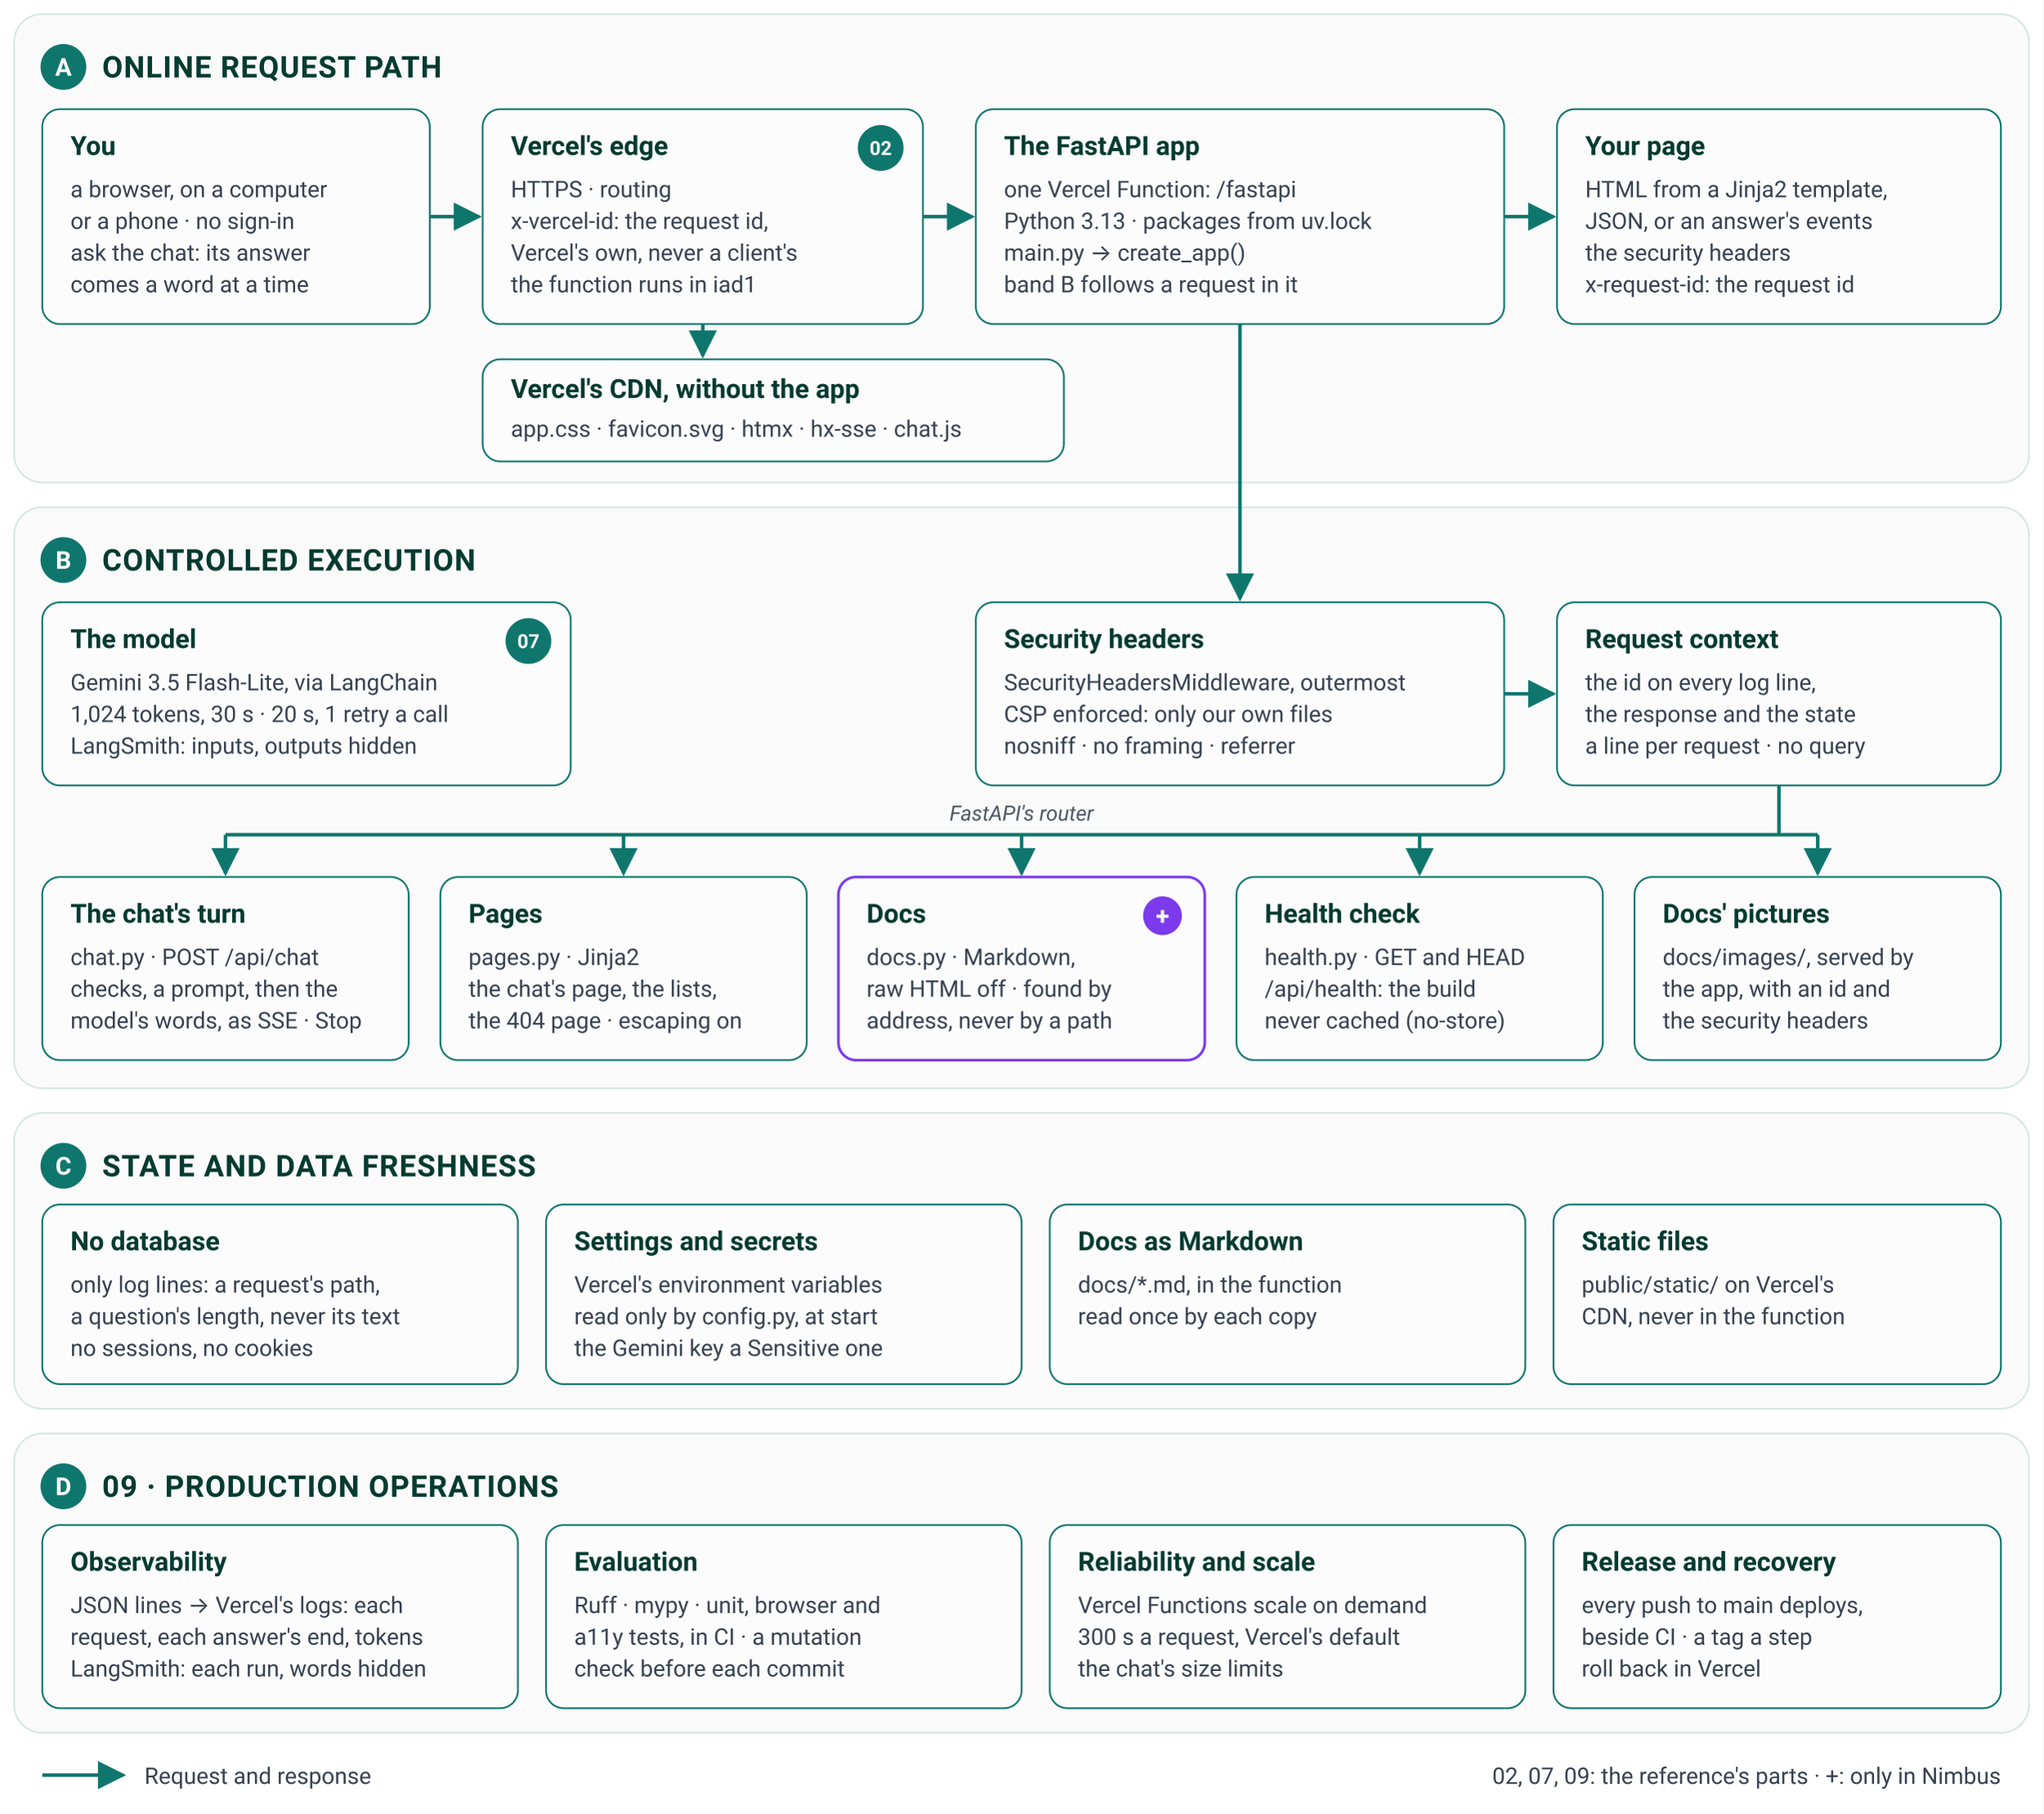
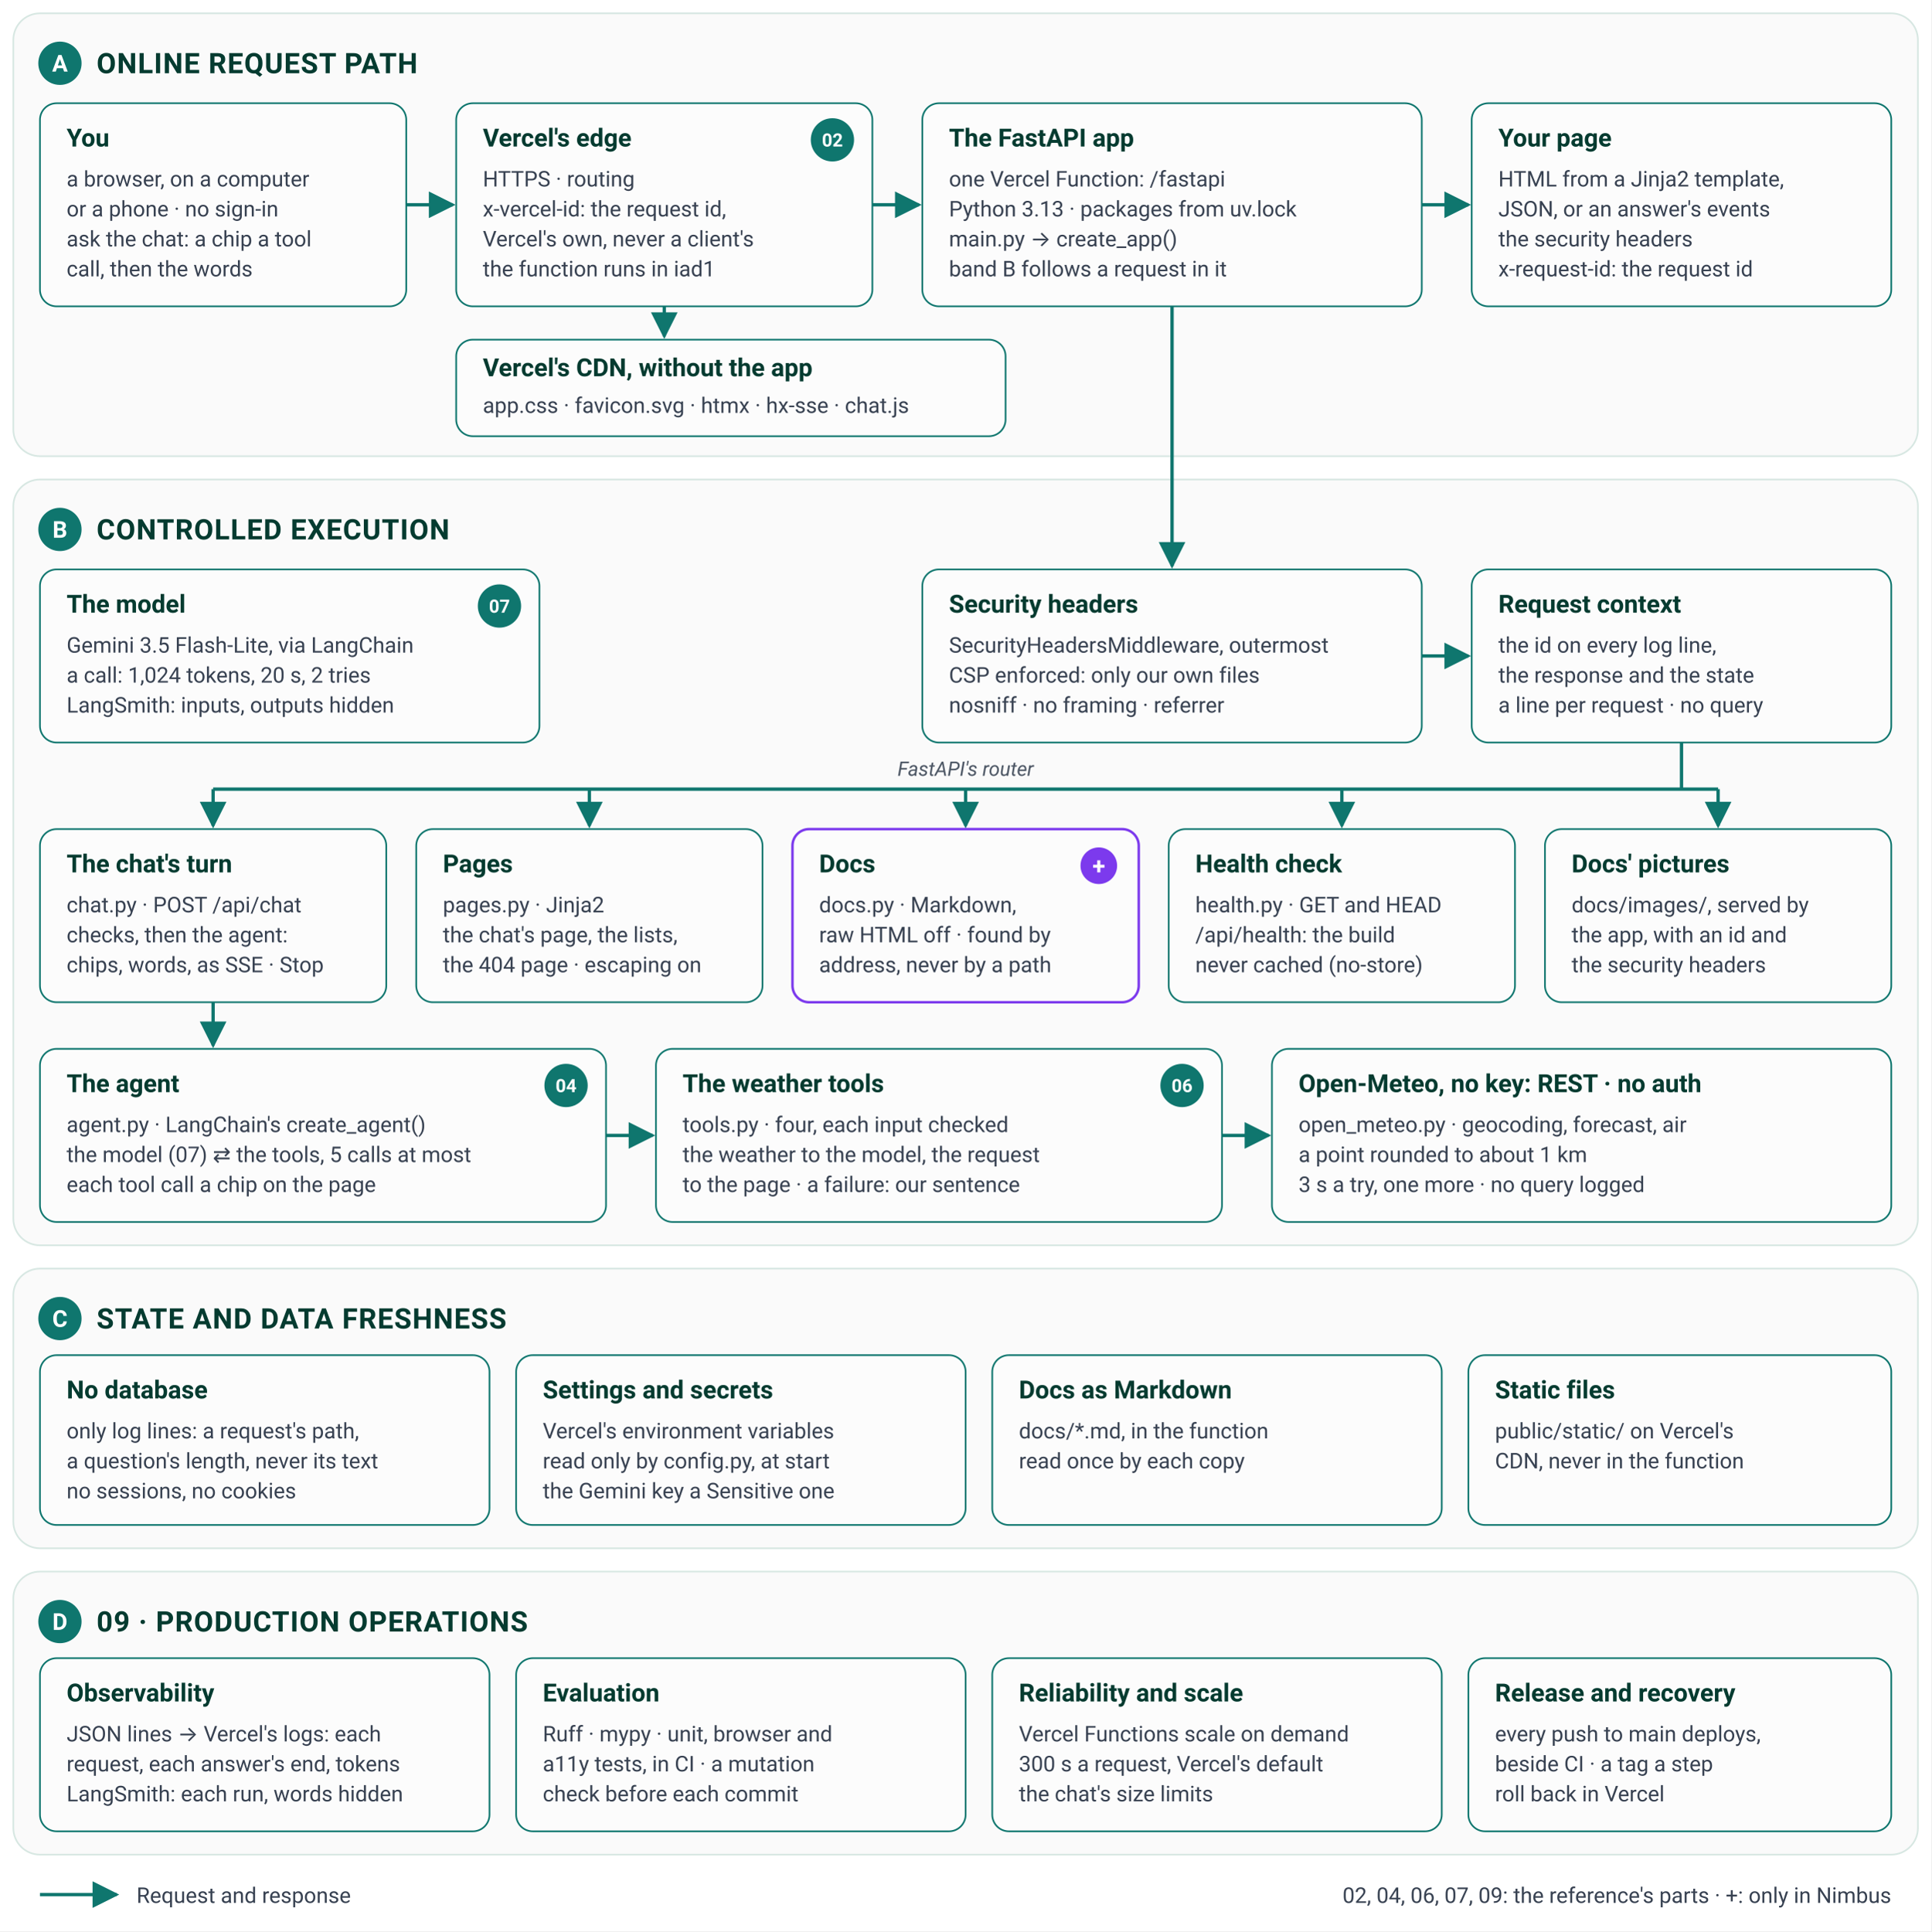
- <svg xmlns="http://www.w3.org/2000/svg" viewBox="0 0 1160 1030" width="1160" height="1030" role="img" aria-labelledby="t d" font-family="system-ui, -apple-system, 'Segoe UI', Roboto, sans-serif">
+ <svg xmlns="http://www.w3.org/2000/svg" viewBox="0 0 1160 1160" width="1160" height="1160" role="img" aria-labelledby="t d" font-family="system-ui, -apple-system, 'Segoe UI', Roboto, sans-serif">
  <defs>
    <marker id="arrow" viewBox="0 0 10 10" refX="9" refY="5" markerWidth="8" markerHeight="8" orient="auto-start-reverse">
      <path d="M0 0L10 5L0 10z" fill="#0f766e" />
    </marker>
  </defs>
-   <rect width="1160" height="1030" fill="#ffffff" />
+   <rect width="1160" height="1160" fill="#ffffff" />
  <rect x="8" y="8" width="1144" height="266" rx="16" fill="#fafafa" stroke="#d7e7e2" />
  <circle cx="36" cy="38" r="13" fill="#0f766e" />
  <text x="36" y="43" font-size="14" font-weight="700" fill="#ffffff" text-anchor="middle">A</text>
  <text x="58" y="44" font-size="17" font-weight="700" fill="#053b30" letter-spacing="0.5">ONLINE REQUEST PATH</text>
  <rect x="24" y="62" width="220" height="122" rx="10" fill="#fcfcfc" stroke="#0f766e" />
  <text x="40" y="88" font-size="15" font-weight="700" fill="#053b30">You</text>
  <text x="40" y="112" font-size="13" fill="#374151">a browser, on a computer</text>
  <text x="40" y="130" font-size="13" fill="#374151">or a phone · no sign-in</text>
-   <text x="40" y="148" font-size="13" fill="#374151">ask the chat: its answer</text>
-   <text x="40" y="166" font-size="13" fill="#374151">comes a word at a time</text>
+   <text x="40" y="148" font-size="13" fill="#374151">ask the chat: a chip a tool</text>
+   <text x="40" y="166" font-size="13" fill="#374151">call, then the words</text>
  <rect x="274" y="62" width="250" height="122" rx="10" fill="#fcfcfc" stroke="#0f766e" />
  <text x="290" y="88" font-size="15" font-weight="700" fill="#053b30">Vercel's edge</text>
  <circle cx="500" cy="84" r="13" fill="#0f766e" />
  <text x="500" y="88" font-size="11" font-weight="700" fill="#ffffff" text-anchor="middle">02</text>
  <text x="290" y="112" font-size="13" fill="#374151">HTTPS · routing</text>
  <text x="290" y="130" font-size="13" fill="#374151">x-vercel-id: the request id,</text>
  <text x="290" y="148" font-size="13" fill="#374151">Vercel's own, never a client's</text>
  <text x="290" y="166" font-size="13" fill="#374151">the function runs in iad1</text>
  <rect x="554" y="62" width="300" height="122" rx="10" fill="#fcfcfc" stroke="#0f766e" />
  <text x="570" y="88" font-size="15" font-weight="700" fill="#053b30">The FastAPI app</text>
  <text x="570" y="112" font-size="13" fill="#374151">one Vercel Function: /fastapi</text>
  <text x="570" y="130" font-size="13" fill="#374151">Python 3.13 · packages from uv.lock</text>
  <text x="570" y="148" font-size="13" fill="#374151">main.py → create_app()</text>
  <text x="570" y="166" font-size="13" fill="#374151">band B follows a request in it</text>
  <rect x="884" y="62" width="252" height="122" rx="10" fill="#fcfcfc" stroke="#0f766e" />
  <text x="900" y="88" font-size="15" font-weight="700" fill="#053b30">Your page</text>
  <text x="900" y="112" font-size="13" fill="#374151">HTML from a Jinja2 template,</text>
  <text x="900" y="130" font-size="13" fill="#374151">JSON, or an answer's events</text>
  <text x="900" y="148" font-size="13" fill="#374151">the security headers</text>
  <text x="900" y="166" font-size="13" fill="#374151">x-request-id: the request id</text>
  <line x1="244" y1="123" x2="272" y2="123" stroke="#0f766e" stroke-width="2" marker-end="url(#arrow)" />
  <line x1="524" y1="123" x2="552" y2="123" stroke="#0f766e" stroke-width="2" marker-end="url(#arrow)" />
  <line x1="854" y1="123" x2="882" y2="123" stroke="#0f766e" stroke-width="2" marker-end="url(#arrow)" />
  <line x1="399" y1="184" x2="399" y2="202" stroke="#0f766e" stroke-width="2" marker-end="url(#arrow)" />
  <rect x="274" y="204" width="330" height="58" rx="10" fill="#fcfcfc" stroke="#0f766e" />
  <text x="290" y="226" font-size="15" font-weight="700" fill="#053b30">Vercel's CDN, without the app</text>
  <text x="290" y="248" font-size="13" fill="#374151">app.css · favicon.svg · htmx · hx-sse · chat.js</text>
-   <rect x="8" y="288" width="1144" height="330" rx="16" fill="#fafafa" stroke="#d7e7e2" />
+   <rect x="8" y="288" width="1144" height="460" rx="16" fill="#fafafa" stroke="#d7e7e2" />
  <circle cx="36" cy="318" r="13" fill="#0f766e" />
  <text x="36" y="323" font-size="14" font-weight="700" fill="#ffffff" text-anchor="middle">B</text>
  <text x="58" y="324" font-size="17" font-weight="700" fill="#053b30" letter-spacing="0.5">CONTROLLED EXECUTION</text>
  <line x1="704" y1="184" x2="704" y2="340" stroke="#0f766e" stroke-width="2" marker-end="url(#arrow)" />
  <rect x="24" y="342" width="300" height="104" rx="10" fill="#fcfcfc" stroke="#0f766e" />
  <text x="40" y="368" font-size="15" font-weight="700" fill="#053b30">The model</text>
  <circle cx="300" cy="364" r="13" fill="#0f766e" />
  <text x="300" y="368" font-size="11" font-weight="700" fill="#ffffff" text-anchor="middle">07</text>
  <text x="40" y="392" font-size="13" fill="#374151">Gemini 3.5 Flash-Lite, via LangChain</text>
-   <text x="40" y="410" font-size="13" fill="#374151">1,024 tokens, 30 s · 20 s, 1 retry a call</text>
+   <text x="40" y="410" font-size="13" fill="#374151">a call: 1,024 tokens, 20 s, 2 tries</text>
  <text x="40" y="428" font-size="13" fill="#374151">LangSmith: inputs, outputs hidden</text>
  <rect x="554" y="342" width="300" height="104" rx="10" fill="#fcfcfc" stroke="#0f766e" />
  <text x="570" y="368" font-size="15" font-weight="700" fill="#053b30">Security headers</text>
  <text x="570" y="392" font-size="13" fill="#374151">SecurityHeadersMiddleware, outermost</text>
  <text x="570" y="410" font-size="13" fill="#374151">CSP enforced: only our own files</text>
  <text x="570" y="428" font-size="13" fill="#374151">nosniff · no framing · referrer</text>
  <rect x="884" y="342" width="252" height="104" rx="10" fill="#fcfcfc" stroke="#0f766e" />
  <text x="900" y="368" font-size="15" font-weight="700" fill="#053b30">Request context</text>
  <text x="900" y="392" font-size="13" fill="#374151">the id on every log line,</text>
  <text x="900" y="410" font-size="13" fill="#374151">the response and the state</text>
  <text x="900" y="428" font-size="13" fill="#374151">a line per request · no query</text>
  <line x1="854" y1="394" x2="882" y2="394" stroke="#0f766e" stroke-width="2" marker-end="url(#arrow)" />
  <line x1="1010" y1="446" x2="1010" y2="474" stroke="#0f766e" stroke-width="2" />
  <line x1="128" y1="474" x2="1032" y2="474" stroke="#0f766e" stroke-width="2" />
  <text x="580" y="466" font-size="12" font-style="italic" fill="#4b5563" text-anchor="middle">FastAPI's router</text>
  <line x1="128" y1="474" x2="128" y2="496" stroke="#0f766e" stroke-width="2" marker-end="url(#arrow)" />
  <line x1="354" y1="474" x2="354" y2="496" stroke="#0f766e" stroke-width="2" marker-end="url(#arrow)" />
  <line x1="580" y1="474" x2="580" y2="496" stroke="#0f766e" stroke-width="2" marker-end="url(#arrow)" />
  <line x1="806" y1="474" x2="806" y2="496" stroke="#0f766e" stroke-width="2" marker-end="url(#arrow)" />
  <line x1="1032" y1="474" x2="1032" y2="496" stroke="#0f766e" stroke-width="2" marker-end="url(#arrow)" />
  <rect x="24" y="498" width="208" height="104" rx="10" fill="#fcfcfc" stroke="#0f766e" />
  <text x="40" y="524" font-size="15" font-weight="700" fill="#053b30">The chat's turn</text>
  <text x="40" y="548" font-size="13" fill="#374151">chat.py · POST /api/chat</text>
-   <text x="40" y="566" font-size="13" fill="#374151">checks, a prompt, then the</text>
-   <text x="40" y="584" font-size="13" fill="#374151">model's words, as SSE · Stop</text>
+   <text x="40" y="566" font-size="13" fill="#374151">checks, then the agent:</text>
+   <text x="40" y="584" font-size="13" fill="#374151">chips, words, as SSE · Stop</text>
  <rect x="250" y="498" width="208" height="104" rx="10" fill="#fcfcfc" stroke="#0f766e" />
  <text x="266" y="524" font-size="15" font-weight="700" fill="#053b30">Pages</text>
  <text x="266" y="548" font-size="13" fill="#374151">pages.py · Jinja2</text>
  <text x="266" y="566" font-size="13" fill="#374151">the chat's page, the lists,</text>
  <text x="266" y="584" font-size="13" fill="#374151">the 404 page · escaping on</text>
  <rect x="476" y="498" width="208" height="104" rx="10" fill="#fcfcfc" stroke="#7c3aed" stroke-width="1.5" />
  <text x="492" y="524" font-size="15" font-weight="700" fill="#053b30">Docs</text>
  <circle cx="660" cy="520" r="11" fill="#7c3aed" />
  <text x="660" y="525" font-size="14" font-weight="700" fill="#ffffff" text-anchor="middle">+</text>
  <text x="492" y="548" font-size="13" fill="#374151">docs.py · Markdown,</text>
  <text x="492" y="566" font-size="13" fill="#374151">raw HTML off · found by</text>
  <text x="492" y="584" font-size="13" fill="#374151">address, never by a path</text>
  <rect x="702" y="498" width="208" height="104" rx="10" fill="#fcfcfc" stroke="#0f766e" />
  <text x="718" y="524" font-size="15" font-weight="700" fill="#053b30">Health check</text>
  <text x="718" y="548" font-size="13" fill="#374151">health.py · GET and HEAD</text>
  <text x="718" y="566" font-size="13" fill="#374151">/api/health: the build</text>
  <text x="718" y="584" font-size="13" fill="#374151">never cached (no-store)</text>
  <rect x="928" y="498" width="208" height="104" rx="10" fill="#fcfcfc" stroke="#0f766e" />
  <text x="944" y="524" font-size="15" font-weight="700" fill="#053b30">Docs' pictures</text>
  <text x="944" y="548" font-size="13" fill="#374151">docs/images/, served by</text>
  <text x="944" y="566" font-size="13" fill="#374151">the app, with an id and</text>
  <text x="944" y="584" font-size="13" fill="#374151">the security headers</text>
-   <rect x="8" y="632" width="1144" height="168" rx="16" fill="#fafafa" stroke="#d7e7e2" />
-   <circle cx="36" cy="662" r="13" fill="#0f766e" />
-   <text x="36" y="667" font-size="14" font-weight="700" fill="#ffffff" text-anchor="middle">C</text>
-   <text x="58" y="668" font-size="17" font-weight="700" fill="#053b30" letter-spacing="0.5">STATE AND DATA FRESHNESS</text>
-   <rect x="24" y="684" width="270" height="102" rx="10" fill="#fcfcfc" stroke="#0f766e" />
-   <text x="40" y="710" font-size="15" font-weight="700" fill="#053b30">No database</text>
-   <text x="40" y="734" font-size="13" fill="#374151">only log lines: a request's path,</text>
-   <text x="40" y="752" font-size="13" fill="#374151">a question's length, never its text</text>
-   <text x="40" y="770" font-size="13" fill="#374151">no sessions, no cookies</text>
-   <rect x="310" y="684" width="270" height="102" rx="10" fill="#fcfcfc" stroke="#0f766e" />
-   <text x="326" y="710" font-size="15" font-weight="700" fill="#053b30">Settings and secrets</text>
-   <text x="326" y="734" font-size="13" fill="#374151">Vercel's environment variables</text>
-   <text x="326" y="752" font-size="13" fill="#374151">read only by config.py, at start</text>
-   <text x="326" y="770" font-size="13" fill="#374151">the Gemini key a Sensitive one</text>
-   <rect x="596" y="684" width="270" height="102" rx="10" fill="#fcfcfc" stroke="#0f766e" />
-   <text x="612" y="710" font-size="15" font-weight="700" fill="#053b30">Docs as Markdown</text>
-   <text x="612" y="734" font-size="13" fill="#374151">docs/*.md, in the function</text>
-   <text x="612" y="752" font-size="13" fill="#374151">read once by each copy</text>
-   <rect x="882" y="684" width="254" height="102" rx="10" fill="#fcfcfc" stroke="#0f766e" />
-   <text x="898" y="710" font-size="15" font-weight="700" fill="#053b30">Static files</text>
-   <text x="898" y="734" font-size="13" fill="#374151">public/static/ on Vercel's</text>
-   <text x="898" y="752" font-size="13" fill="#374151">CDN, never in the function</text>
-   <rect x="8" y="814" width="1144" height="170" rx="16" fill="#fafafa" stroke="#d7e7e2" />
-   <circle cx="36" cy="844" r="13" fill="#0f766e" />
-   <text x="36" y="849" font-size="14" font-weight="700" fill="#ffffff" text-anchor="middle">D</text>
-   <text x="58" y="850" font-size="17" font-weight="700" fill="#053b30" letter-spacing="0.5">09 · PRODUCTION OPERATIONS</text>
-   <rect x="24" y="866" width="270" height="104" rx="10" fill="#fcfcfc" stroke="#0f766e" />
-   <text x="40" y="892" font-size="15" font-weight="700" fill="#053b30">Observability</text>
-   <text x="40" y="916" font-size="13" fill="#374151">JSON lines → Vercel's logs: each</text>
-   <text x="40" y="934" font-size="13" fill="#374151">request, each answer's end, tokens</text>
-   <text x="40" y="952" font-size="13" fill="#374151">LangSmith: each run, words hidden</text>
-   <rect x="310" y="866" width="270" height="104" rx="10" fill="#fcfcfc" stroke="#0f766e" />
-   <text x="326" y="892" font-size="15" font-weight="700" fill="#053b30">Evaluation</text>
-   <text x="326" y="916" font-size="13" fill="#374151">Ruff · mypy · unit, browser and</text>
-   <text x="326" y="934" font-size="13" fill="#374151">a11y tests, in CI · a mutation</text>
-   <text x="326" y="952" font-size="13" fill="#374151">check before each commit</text>
-   <rect x="596" y="866" width="270" height="104" rx="10" fill="#fcfcfc" stroke="#0f766e" />
-   <text x="612" y="892" font-size="15" font-weight="700" fill="#053b30">Reliability and scale</text>
-   <text x="612" y="916" font-size="13" fill="#374151">Vercel Functions scale on demand</text>
-   <text x="612" y="934" font-size="13" fill="#374151">300 s a request, Vercel's default</text>
-   <text x="612" y="952" font-size="13" fill="#374151">the chat's size limits</text>
-   <rect x="882" y="866" width="254" height="104" rx="10" fill="#fcfcfc" stroke="#0f766e" />
-   <text x="898" y="892" font-size="15" font-weight="700" fill="#053b30">Release and recovery</text>
-   <text x="898" y="916" font-size="13" fill="#374151">every push to main deploys,</text>
-   <text x="898" y="934" font-size="13" fill="#374151">beside CI · a tag a step</text>
-   <text x="898" y="952" font-size="13" fill="#374151">roll back in Vercel</text>
-   <line x1="24" y1="1008" x2="70" y2="1008" stroke="#0f766e" stroke-width="2" marker-end="url(#arrow)" />
-   <text x="82" y="1013" font-size="13" fill="#374151">Request and response</text>
-   <text x="1136" y="1013" font-size="13" fill="#374151" text-anchor="end">02, 07, 09: the reference's parts · +: only in Nimbus</text>
+   <line x1="128" y1="602" x2="128" y2="628" stroke="#0f766e" stroke-width="2" marker-end="url(#arrow)" />
+   <rect x="24" y="630" width="340" height="104" rx="10" fill="#fcfcfc" stroke="#0f766e" />
+   <text x="40" y="656" font-size="15" font-weight="700" fill="#053b30">The agent</text>
+   <circle cx="340" cy="652" r="13" fill="#0f766e" />
+   <text x="340" y="656" font-size="11" font-weight="700" fill="#ffffff" text-anchor="middle">04</text>
+   <text x="40" y="680" font-size="13" fill="#374151">agent.py · LangChain's create_agent()</text>
+   <text x="40" y="698" font-size="13" fill="#374151">the model (07) ⇄ the tools, 5 calls at most</text>
+   <text x="40" y="716" font-size="13" fill="#374151">each tool call a chip on the page</text>
+   <line x1="364" y1="682" x2="392" y2="682" stroke="#0f766e" stroke-width="2" marker-end="url(#arrow)" />
+   <rect x="394" y="630" width="340" height="104" rx="10" fill="#fcfcfc" stroke="#0f766e" />
+   <text x="410" y="656" font-size="15" font-weight="700" fill="#053b30">The weather tools</text>
+   <circle cx="710" cy="652" r="13" fill="#0f766e" />
+   <text x="710" y="656" font-size="11" font-weight="700" fill="#ffffff" text-anchor="middle">06</text>
+   <text x="410" y="680" font-size="13" fill="#374151">tools.py · four, each input checked</text>
+   <text x="410" y="698" font-size="13" fill="#374151">the weather to the model, the request</text>
+   <text x="410" y="716" font-size="13" fill="#374151">to the page · a failure: our sentence</text>
+   <line x1="734" y1="682" x2="762" y2="682" stroke="#0f766e" stroke-width="2" marker-end="url(#arrow)" />
+   <rect x="764" y="630" width="372" height="104" rx="10" fill="#fcfcfc" stroke="#0f766e" />
+   <text x="780" y="656" font-size="15" font-weight="700" fill="#053b30">Open-Meteo, no key: REST · no auth</text>
+   <text x="780" y="680" font-size="13" fill="#374151">open_meteo.py · geocoding, forecast, air</text>
+   <text x="780" y="698" font-size="13" fill="#374151">a point rounded to about 1 km</text>
+   <text x="780" y="716" font-size="13" fill="#374151">3 s a try, one more · no query logged</text>
+   <rect x="8" y="762" width="1144" height="168" rx="16" fill="#fafafa" stroke="#d7e7e2" />
+   <circle cx="36" cy="792" r="13" fill="#0f766e" />
+   <text x="36" y="797" font-size="14" font-weight="700" fill="#ffffff" text-anchor="middle">C</text>
+   <text x="58" y="798" font-size="17" font-weight="700" fill="#053b30" letter-spacing="0.5">STATE AND DATA FRESHNESS</text>
+   <rect x="24" y="814" width="270" height="102" rx="10" fill="#fcfcfc" stroke="#0f766e" />
+   <text x="40" y="840" font-size="15" font-weight="700" fill="#053b30">No database</text>
+   <text x="40" y="864" font-size="13" fill="#374151">only log lines: a request's path,</text>
+   <text x="40" y="882" font-size="13" fill="#374151">a question's length, never its text</text>
+   <text x="40" y="900" font-size="13" fill="#374151">no sessions, no cookies</text>
+   <rect x="310" y="814" width="270" height="102" rx="10" fill="#fcfcfc" stroke="#0f766e" />
+   <text x="326" y="840" font-size="15" font-weight="700" fill="#053b30">Settings and secrets</text>
+   <text x="326" y="864" font-size="13" fill="#374151">Vercel's environment variables</text>
+   <text x="326" y="882" font-size="13" fill="#374151">read only by config.py, at start</text>
+   <text x="326" y="900" font-size="13" fill="#374151">the Gemini key a Sensitive one</text>
+   <rect x="596" y="814" width="270" height="102" rx="10" fill="#fcfcfc" stroke="#0f766e" />
+   <text x="612" y="840" font-size="15" font-weight="700" fill="#053b30">Docs as Markdown</text>
+   <text x="612" y="864" font-size="13" fill="#374151">docs/*.md, in the function</text>
+   <text x="612" y="882" font-size="13" fill="#374151">read once by each copy</text>
+   <rect x="882" y="814" width="254" height="102" rx="10" fill="#fcfcfc" stroke="#0f766e" />
+   <text x="898" y="840" font-size="15" font-weight="700" fill="#053b30">Static files</text>
+   <text x="898" y="864" font-size="13" fill="#374151">public/static/ on Vercel's</text>
+   <text x="898" y="882" font-size="13" fill="#374151">CDN, never in the function</text>
+   <rect x="8" y="944" width="1144" height="170" rx="16" fill="#fafafa" stroke="#d7e7e2" />
+   <circle cx="36" cy="974" r="13" fill="#0f766e" />
+   <text x="36" y="979" font-size="14" font-weight="700" fill="#ffffff" text-anchor="middle">D</text>
+   <text x="58" y="980" font-size="17" font-weight="700" fill="#053b30" letter-spacing="0.5">09 · PRODUCTION OPERATIONS</text>
+   <rect x="24" y="996" width="270" height="104" rx="10" fill="#fcfcfc" stroke="#0f766e" />
+   <text x="40" y="1022" font-size="15" font-weight="700" fill="#053b30">Observability</text>
+   <text x="40" y="1046" font-size="13" fill="#374151">JSON lines → Vercel's logs: each</text>
+   <text x="40" y="1064" font-size="13" fill="#374151">request, each answer's end, tokens</text>
+   <text x="40" y="1082" font-size="13" fill="#374151">LangSmith: each run, words hidden</text>
+   <rect x="310" y="996" width="270" height="104" rx="10" fill="#fcfcfc" stroke="#0f766e" />
+   <text x="326" y="1022" font-size="15" font-weight="700" fill="#053b30">Evaluation</text>
+   <text x="326" y="1046" font-size="13" fill="#374151">Ruff · mypy · unit, browser and</text>
+   <text x="326" y="1064" font-size="13" fill="#374151">a11y tests, in CI · a mutation</text>
+   <text x="326" y="1082" font-size="13" fill="#374151">check before each commit</text>
+   <rect x="596" y="996" width="270" height="104" rx="10" fill="#fcfcfc" stroke="#0f766e" />
+   <text x="612" y="1022" font-size="15" font-weight="700" fill="#053b30">Reliability and scale</text>
+   <text x="612" y="1046" font-size="13" fill="#374151">Vercel Functions scale on demand</text>
+   <text x="612" y="1064" font-size="13" fill="#374151">300 s a request, Vercel's default</text>
+   <text x="612" y="1082" font-size="13" fill="#374151">the chat's size limits</text>
+   <rect x="882" y="996" width="254" height="104" rx="10" fill="#fcfcfc" stroke="#0f766e" />
+   <text x="898" y="1022" font-size="15" font-weight="700" fill="#053b30">Release and recovery</text>
+   <text x="898" y="1046" font-size="13" fill="#374151">every push to main deploys,</text>
+   <text x="898" y="1064" font-size="13" fill="#374151">beside CI · a tag a step</text>
+   <text x="898" y="1082" font-size="13" fill="#374151">roll back in Vercel</text>
+   <line x1="24" y1="1138" x2="70" y2="1138" stroke="#0f766e" stroke-width="2" marker-end="url(#arrow)" />
+   <text x="82" y="1143" font-size="13" fill="#374151">Request and response</text>
+   <text x="1136" y="1143" font-size="13" fill="#374151" text-anchor="end">02, 04, 06, 07, 09: the reference's parts · +: only in Nimbus</text>
</svg>
